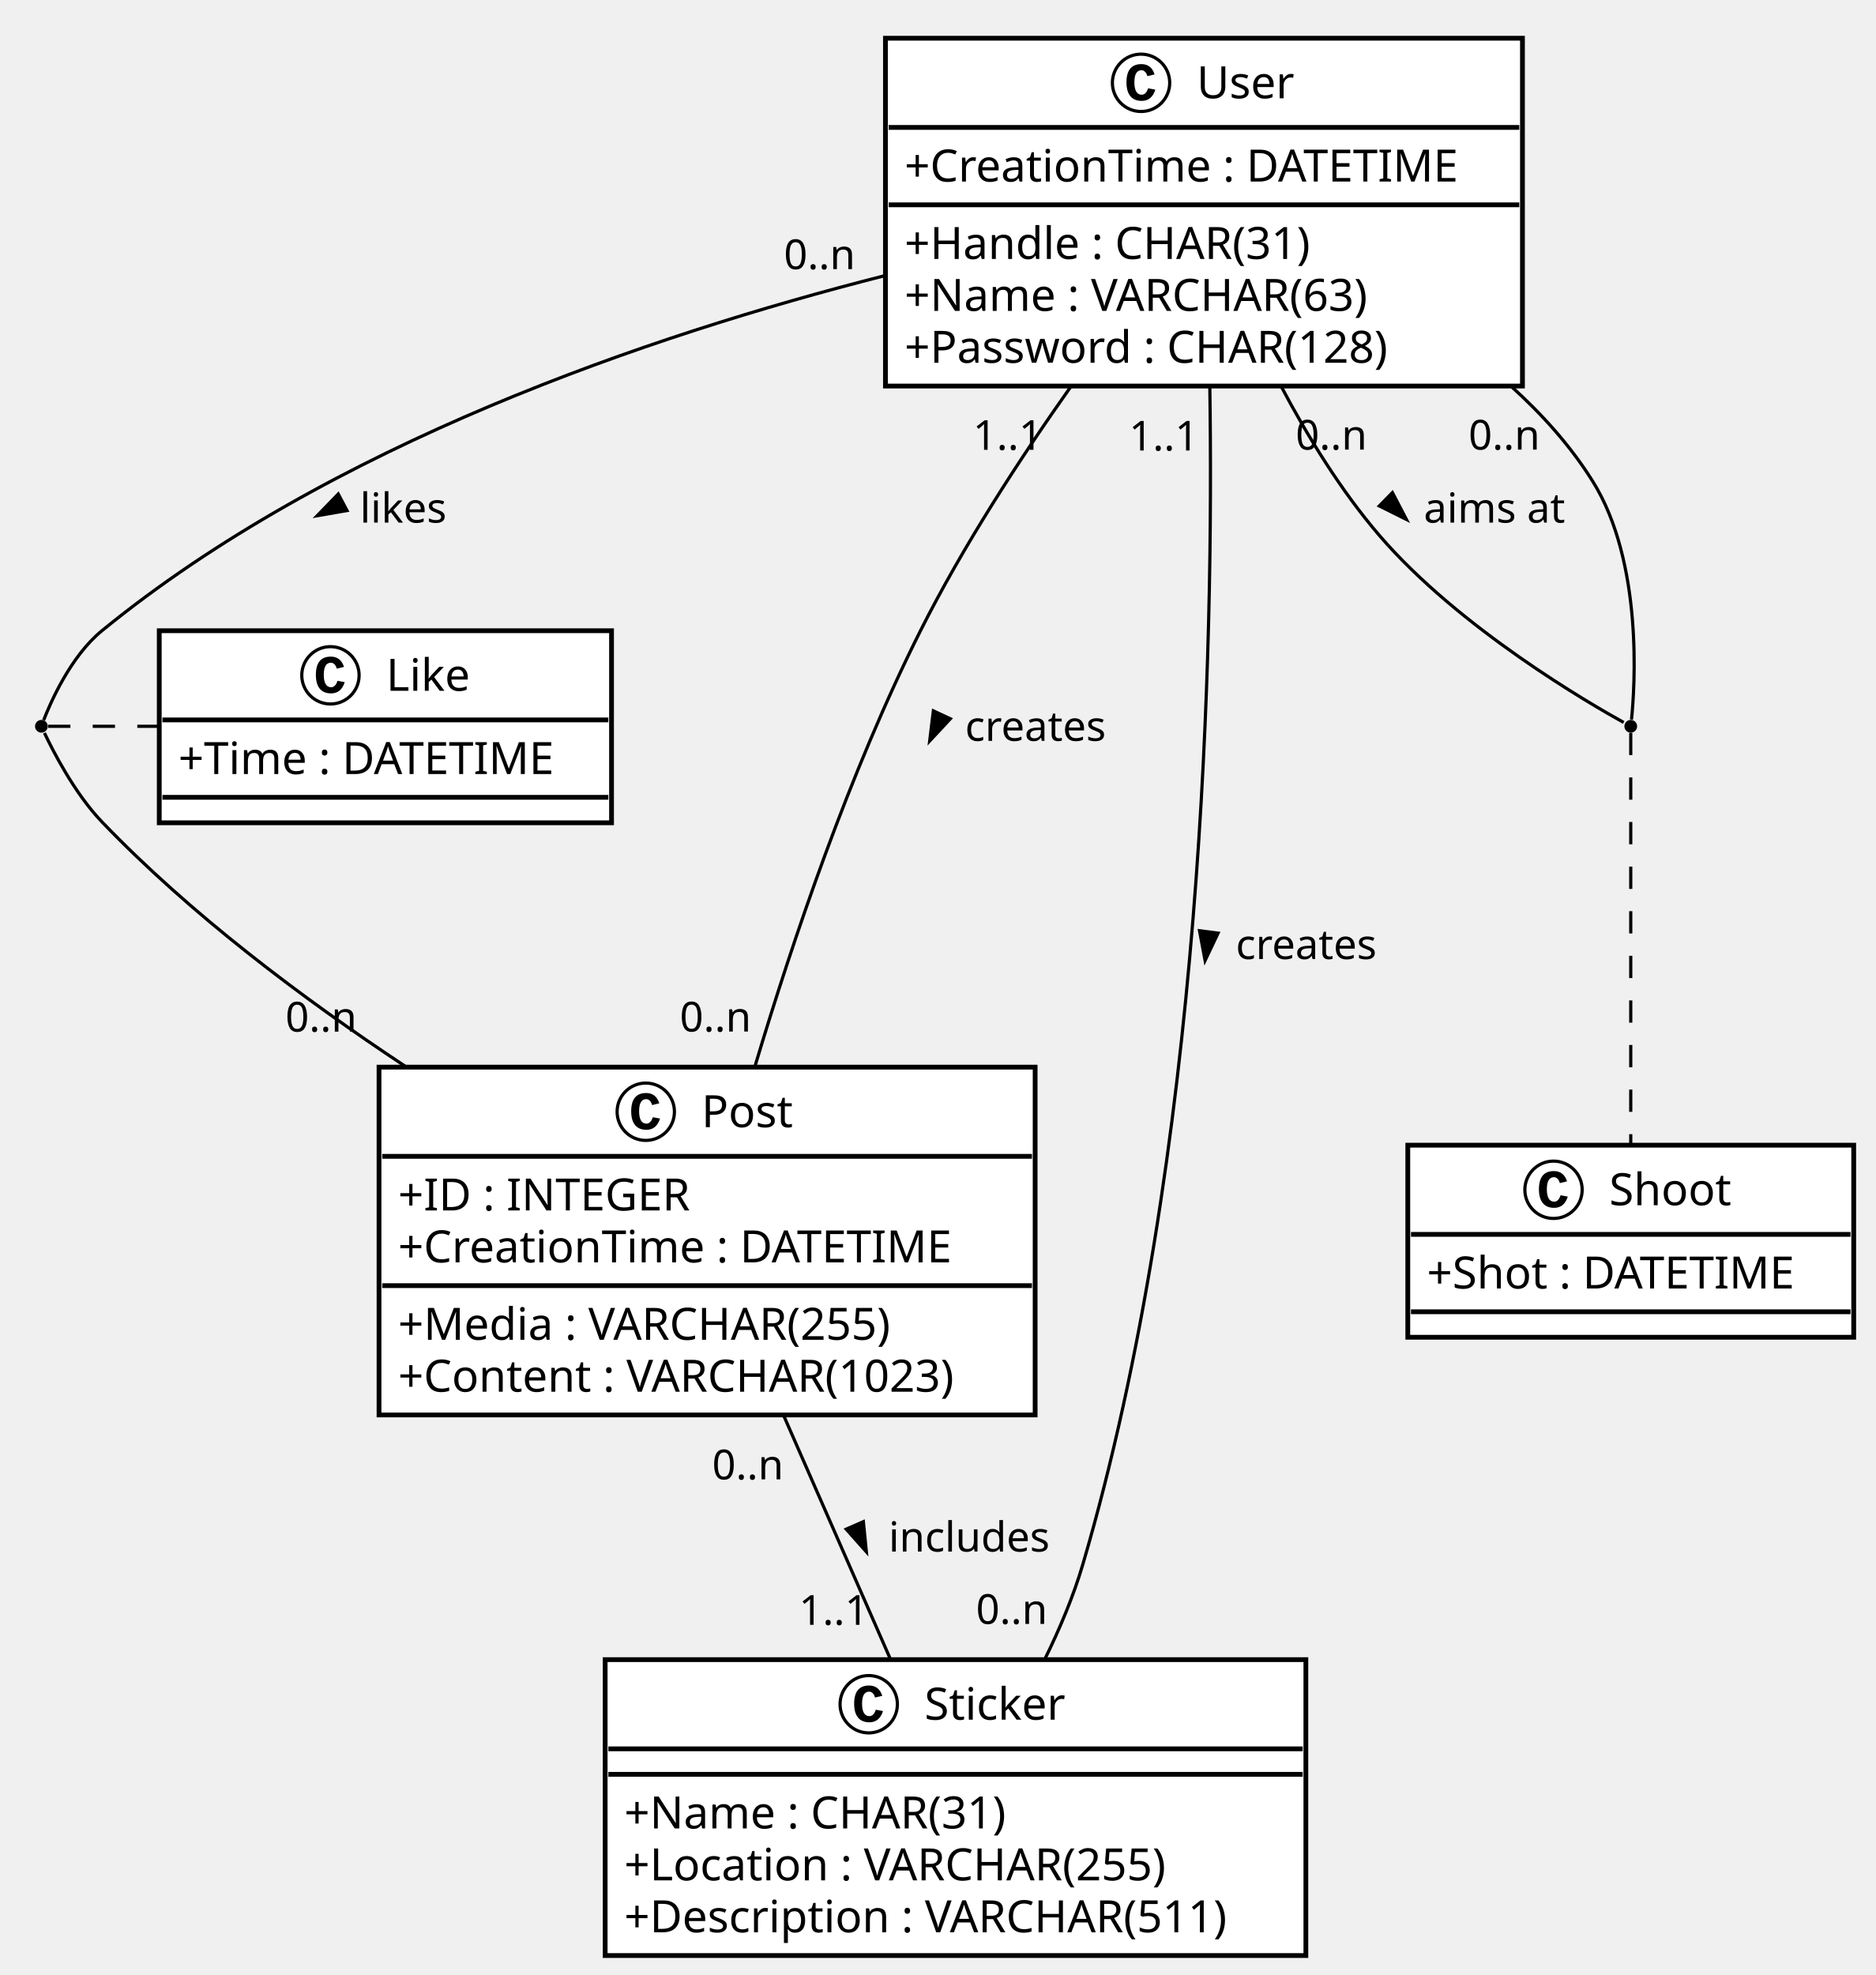
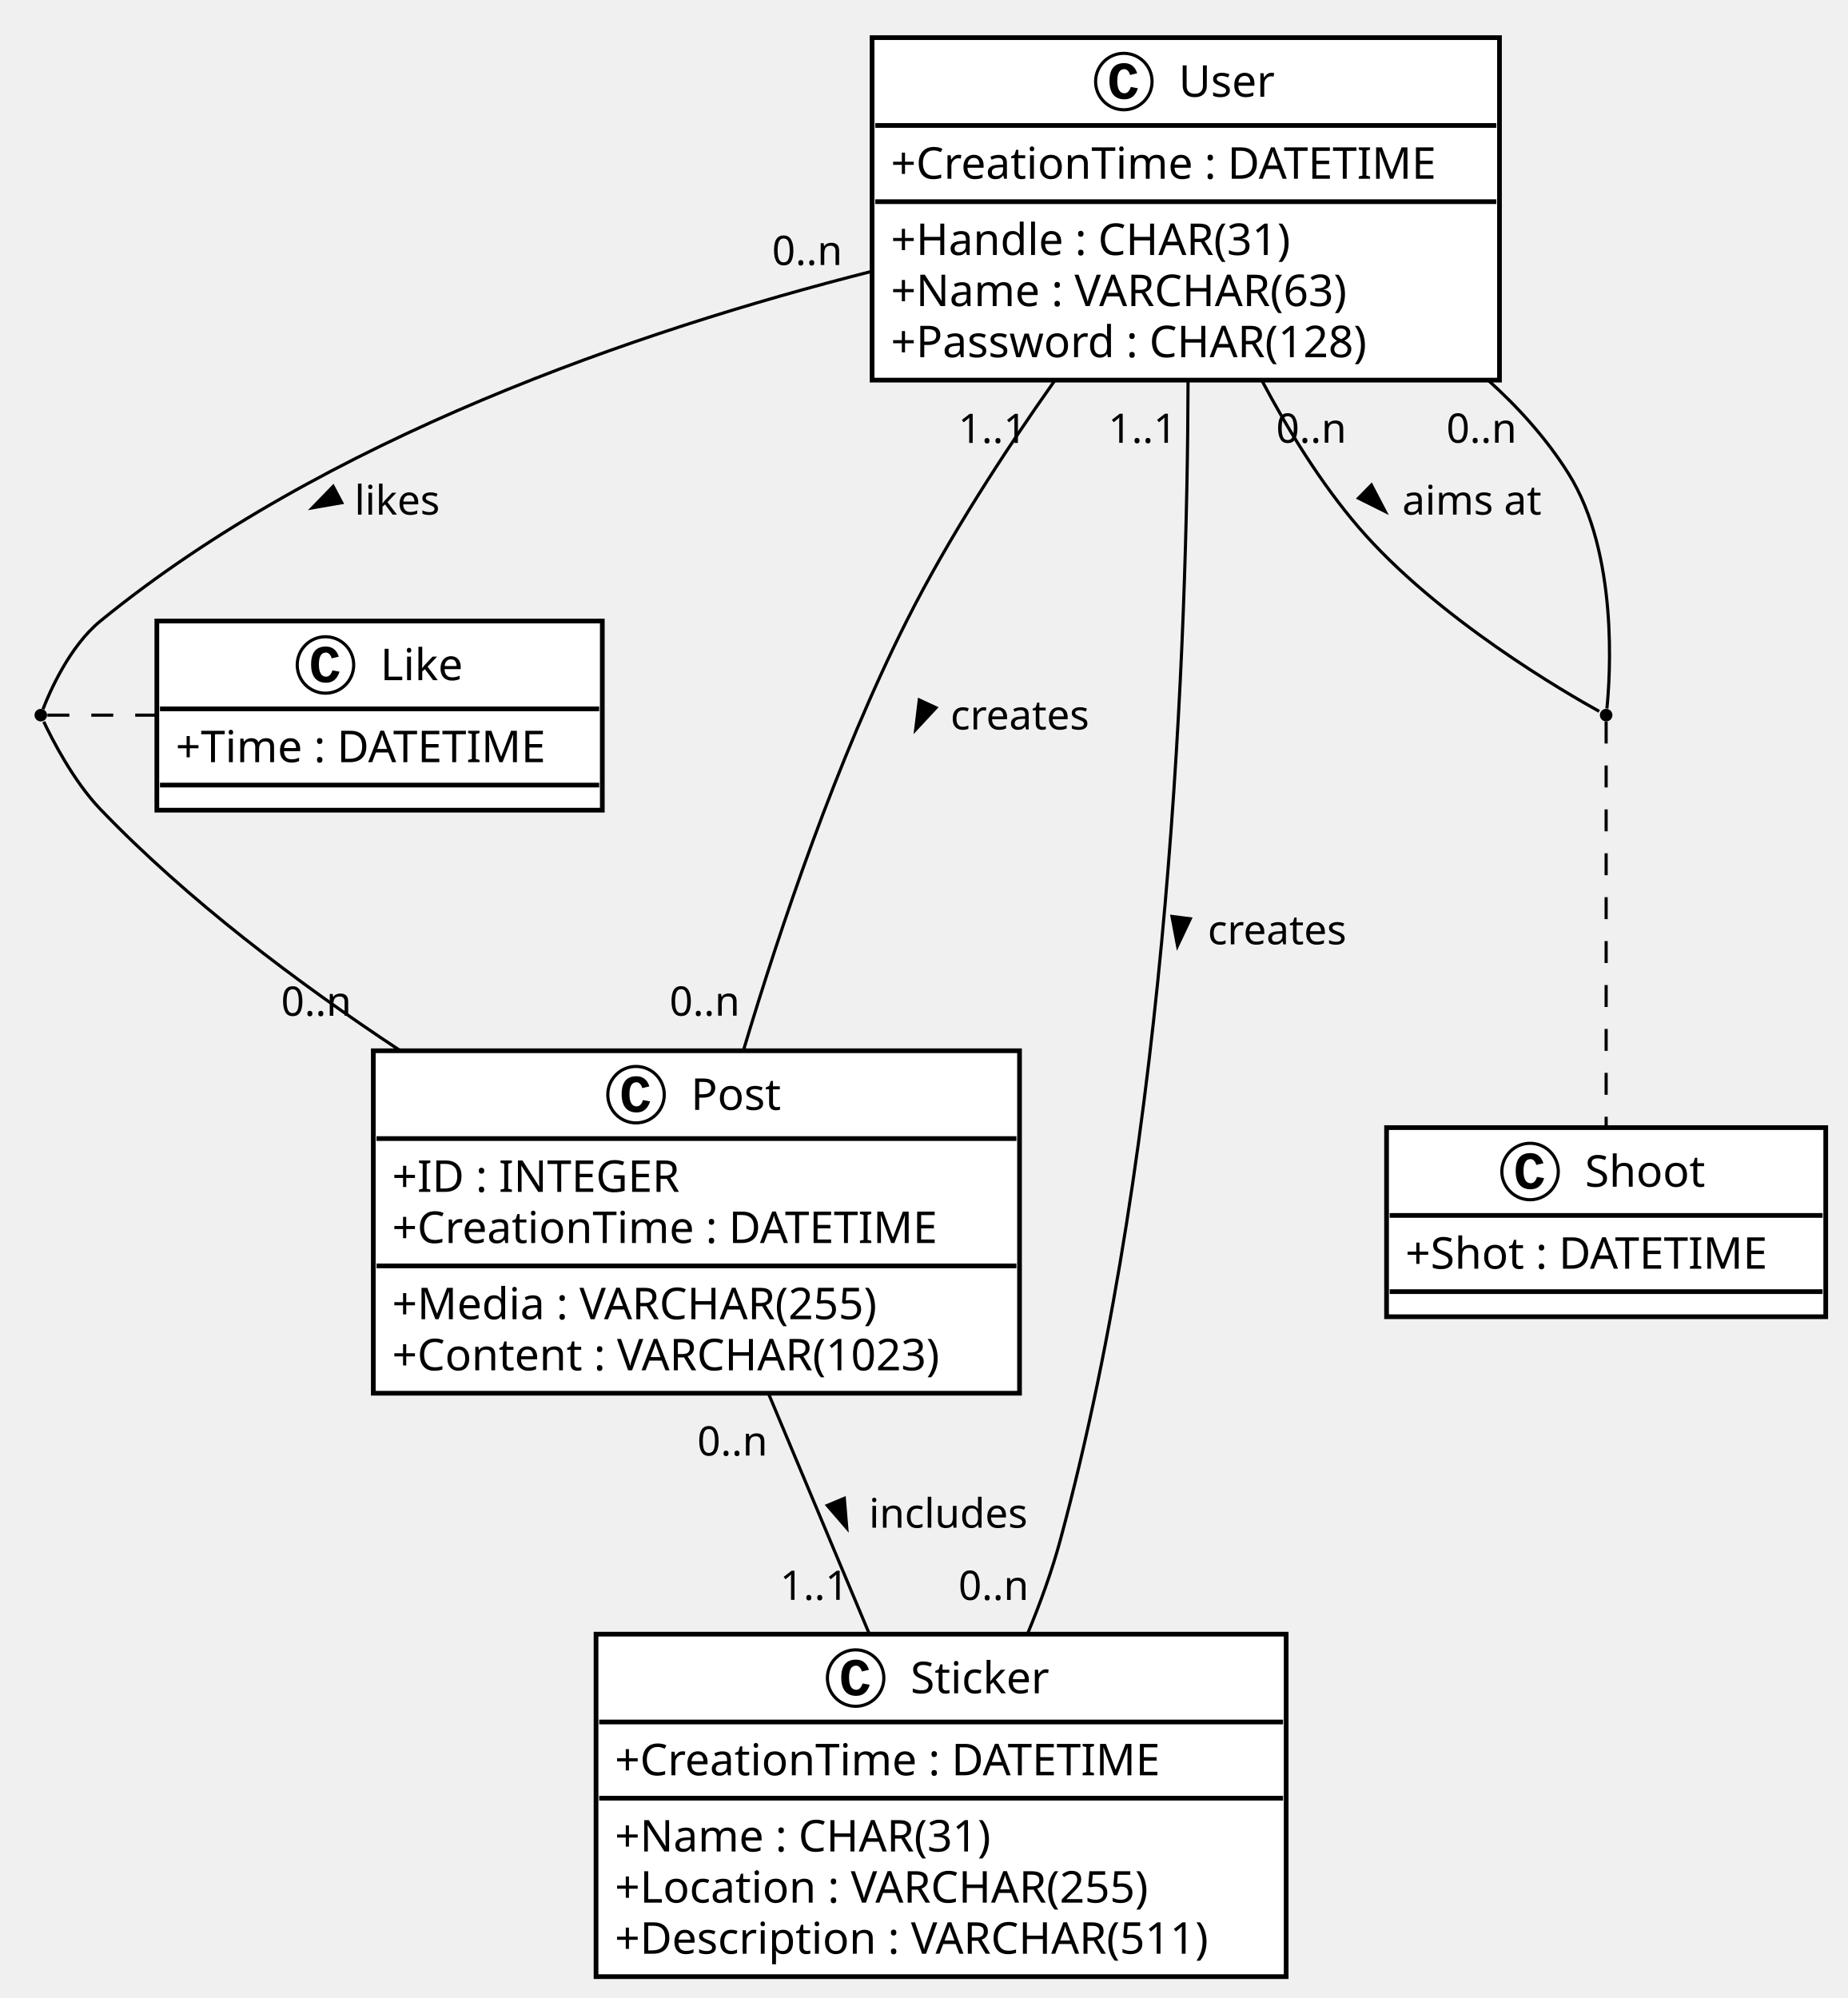
- <svg xmlns="http://www.w3.org/2000/svg" contentScriptType="application/ecmascript" contentStyleType="text/css" height="620px" preserveAspectRatio="none" style="width:589px;height:620px;background:#FFFFFF;" version="1.1" viewBox="0 0 589 620" width="589px" zoomAndPan="magnify">
+ <svg xmlns="http://www.w3.org/2000/svg" contentScriptType="application/ecmascript" contentStyleType="text/css" height="637px" preserveAspectRatio="none" style="width:589px;height:637px;background:#FFFFFF;" version="1.1" viewBox="0 0 589 637" width="589px" zoomAndPan="magnify">
  <defs />
  <g>
    <rect codeLine="4" fill="#FFFFFF" height="109.188" id="User" style="stroke:#000000;stroke-width:1.5;" width="200" x="278" y="12" />
    <ellipse cx="358.25" cy="26" fill="#FFFFFF" rx="9" ry="9" style="stroke:#000000;stroke-width:1.0;" />
    <path d="M356.156,25.844 Q356.156,27.719 356.734,28.734 Q357.312,29.734 358.469,29.734 Q359.812,29.734 360.469,27.719 L362.734,28.141 Q361.625,31.672 358.453,31.672 Q356.109,31.672 354.891,30.188 Q353.672,28.703 353.672,25.844 Q353.672,20.125 358.375,20.125 Q359.922,20.125 360.953,20.938 Q362,21.75 362.5,23.359 L360.234,23.906 Q360,23.031 359.516,22.547 Q359.031,22.047 358.406,22.047 Q356.156,22.047 356.156,25.844 Z " fill="#000000" />
    <text fill="#000000" font-family="Verdana" font-size="14" lengthAdjust="spacing" textLength="32" x="375.75" y="30.847">User</text>
    <line style="stroke:#000000;stroke-width:1.5;" x1="279" x2="477" y1="40" y2="40" />
    <text fill="#000000" font-family="Verdana" font-size="14" lengthAdjust="spacing" textLength="188" x="284" y="56.995">+CreationTime : DATETIME</text>
    <line style="stroke:#000000;stroke-width:1.5;" x1="279" x2="477" y1="64.297" y2="64.297" />
    <text fill="#000000" font-family="Verdana" font-size="14" lengthAdjust="spacing" textLength="140" x="284" y="81.292">+Handle : CHAR(31)</text>
    <text fill="#000000" font-family="Verdana" font-size="14" lengthAdjust="spacing" textLength="160" x="284" y="97.589">+Name : VARCHAR(63)</text>
    <text fill="#000000" font-family="Verdana" font-size="14" lengthAdjust="spacing" textLength="168" x="284" y="113.886">+Password : CHAR(128)</text>
    <rect codeLine="11" fill="#FFFFFF" height="109.188" id="Post" style="stroke:#000000;stroke-width:1.5;" width="206" x="119" y="335" />
    <ellipse cx="202.75" cy="349" fill="#FFFFFF" rx="9" ry="9" style="stroke:#000000;stroke-width:1.0;" />
    <path d="M200.656,348.844 Q200.656,350.719 201.234,351.734 Q201.812,352.734 202.969,352.734 Q204.312,352.734 204.969,350.719 L207.234,351.141 Q206.125,354.672 202.953,354.672 Q200.609,354.672 199.391,353.188 Q198.172,351.703 198.172,348.844 Q198.172,343.125 202.875,343.125 Q204.422,343.125 205.453,343.938 Q206.5,344.75 207,346.359 L204.734,346.906 Q204.5,346.031 204.016,345.547 Q203.531,345.047 202.906,345.047 Q200.656,345.047 200.656,348.844 Z " fill="#000000" />
    <text fill="#000000" font-family="Verdana" font-size="14" lengthAdjust="spacing" textLength="31" x="220.25" y="353.847">Post</text>
    <line style="stroke:#000000;stroke-width:1.5;" x1="120" x2="324" y1="363" y2="363" />
    <text fill="#000000" font-family="Verdana" font-size="14" lengthAdjust="spacing" textLength="100" x="125" y="379.995">+ID : INTEGER</text>
    <text fill="#000000" font-family="Verdana" font-size="14" lengthAdjust="spacing" textLength="188" x="125" y="396.292">+CreationTime : DATETIME</text>
    <line style="stroke:#000000;stroke-width:1.5;" x1="120" x2="324" y1="403.594" y2="403.594" />
    <text fill="#000000" font-family="Verdana" font-size="14" lengthAdjust="spacing" textLength="170" x="125" y="420.589">+Media : VARCHAR(255)</text>
    <text fill="#000000" font-family="Verdana" font-size="14" lengthAdjust="spacing" textLength="194" x="125" y="436.886">+Content : VARCHAR(1023)</text>
-     <rect codeLine="22" fill="#FFFFFF" height="92.891" id="Sticker" style="stroke:#000000;stroke-width:1.5;" width="220" x="190" y="521" />
+     <rect codeLine="22" fill="#FFFFFF" height="109.188" id="Sticker" style="stroke:#000000;stroke-width:1.5;" width="220" x="190" y="521" />
    <ellipse cx="272.75" cy="535" fill="#FFFFFF" rx="9" ry="9" style="stroke:#000000;stroke-width:1.0;" />
    <path d="M270.656,534.844 Q270.656,536.719 271.234,537.734 Q271.812,538.734 272.969,538.734 Q274.312,538.734 274.969,536.719 L277.234,537.141 Q276.125,540.672 272.953,540.672 Q270.609,540.672 269.391,539.188 Q268.172,537.703 268.172,534.844 Q268.172,529.125 272.875,529.125 Q274.422,529.125 275.453,529.938 Q276.5,530.75 277,532.359 L274.734,532.906 Q274.5,532.031 274.016,531.547 Q273.531,531.047 272.906,531.047 Q270.656,531.047 270.656,534.844 Z " fill="#000000" />
    <text fill="#000000" font-family="Verdana" font-size="14" lengthAdjust="spacing" textLength="47" x="290.25" y="539.847">Sticker</text>
    <line style="stroke:#000000;stroke-width:1.5;" x1="191" x2="409" y1="549" y2="549" />
-     <line style="stroke:#000000;stroke-width:1.5;" x1="191" x2="409" y1="557" y2="557" />
-     <text fill="#000000" font-family="Verdana" font-size="14" lengthAdjust="spacing" textLength="132" x="196" y="573.995">+Name : CHAR(31)</text>
-     <text fill="#000000" font-family="Verdana" font-size="14" lengthAdjust="spacing" textLength="187" x="196" y="590.292">+Location : VARCHAR(255)</text>
-     <text fill="#000000" font-family="Verdana" font-size="14" lengthAdjust="spacing" textLength="208" x="196" y="606.589">+Description : VARCHAR(511)</text>
-     <rect codeLine="39" fill="#FFFFFF" height="60.297" id="Shoot" style="stroke:#000000;stroke-width:1.5;" width="140" x="442" y="359.5" />
+     <text fill="#000000" font-family="Verdana" font-size="14" lengthAdjust="spacing" textLength="188" x="196" y="565.995">+CreationTime : DATETIME</text>
+     <line style="stroke:#000000;stroke-width:1.5;" x1="191" x2="409" y1="573.297" y2="573.297" />
+     <text fill="#000000" font-family="Verdana" font-size="14" lengthAdjust="spacing" textLength="132" x="196" y="590.292">+Name : CHAR(31)</text>
+     <text fill="#000000" font-family="Verdana" font-size="14" lengthAdjust="spacing" textLength="187" x="196" y="606.589">+Location : VARCHAR(255)</text>
+     <text fill="#000000" font-family="Verdana" font-size="14" lengthAdjust="spacing" textLength="208" x="196" y="622.886">+Description : VARCHAR(511)</text>
+     <rect codeLine="40" fill="#FFFFFF" height="60.297" id="Shoot" style="stroke:#000000;stroke-width:1.5;" width="140" x="442" y="359.5" />
    <ellipse cx="487.75" cy="373.5" fill="#FFFFFF" rx="9" ry="9" style="stroke:#000000;stroke-width:1.0;" />
    <path d="M485.656,373.344 Q485.656,375.219 486.234,376.234 Q486.812,377.234 487.969,377.234 Q489.312,377.234 489.969,375.219 L492.234,375.641 Q491.125,379.172 487.953,379.172 Q485.609,379.172 484.391,377.688 Q483.172,376.203 483.172,373.344 Q483.172,367.625 487.875,367.625 Q489.422,367.625 490.453,368.438 Q491.5,369.25 492,370.859 L489.734,371.406 Q489.5,370.531 489.016,370.047 Q488.531,369.547 487.906,369.547 Q485.656,369.547 485.656,373.344 Z " fill="#000000" />
    <text fill="#000000" font-family="Verdana" font-size="14" lengthAdjust="spacing" textLength="41" x="505.25" y="378.347">Shoot</text>
    <line style="stroke:#000000;stroke-width:1.5;" x1="443" x2="581" y1="387.5" y2="387.5" />
    <text fill="#000000" font-family="Verdana" font-size="14" lengthAdjust="spacing" textLength="128" x="448" y="404.495">+Shot : DATETIME</text>
    <line style="stroke:#000000;stroke-width:1.5;" x1="443" x2="581" y1="411.797" y2="411.797" />
    <ellipse cx="512" cy="228" fill="#000000" rx="2" ry="2" style="stroke:none;stroke-width:1.0;" />
-     <rect codeLine="47" fill="#FFFFFF" height="60.297" id="Like" style="stroke:#000000;stroke-width:1.5;" width="142" x="50" y="198" />
+     <rect codeLine="48" fill="#FFFFFF" height="60.297" id="Like" style="stroke:#000000;stroke-width:1.5;" width="142" x="50" y="198" />
    <ellipse cx="103.75" cy="212" fill="#FFFFFF" rx="9" ry="9" style="stroke:#000000;stroke-width:1.0;" />
    <path d="M101.656,211.844 Q101.656,213.719 102.234,214.734 Q102.812,215.734 103.969,215.734 Q105.312,215.734 105.969,213.719 L108.234,214.141 Q107.125,217.672 103.953,217.672 Q101.609,217.672 100.391,216.188 Q99.172,214.703 99.172,211.844 Q99.172,206.125 103.875,206.125 Q105.422,206.125 106.453,206.938 Q107.5,207.75 108,209.359 L105.734,209.906 Q105.5,209.031 105.016,208.547 Q104.531,208.047 103.906,208.047 Q101.656,208.047 101.656,211.844 Z " fill="#000000" />
    <text fill="#000000" font-family="Verdana" font-size="14" lengthAdjust="spacing" textLength="27" x="121.25" y="216.847">Like</text>
    <line style="stroke:#000000;stroke-width:1.5;" x1="51" x2="191" y1="226" y2="226" />
    <text fill="#000000" font-family="Verdana" font-size="14" lengthAdjust="spacing" textLength="130" x="56" y="242.995">+Time : DATETIME</text>
    <line style="stroke:#000000;stroke-width:1.5;" x1="51" x2="191" y1="250.297" y2="250.297" />
    <ellipse cx="13" cy="228" fill="#000000" rx="2" ry="2" style="stroke:none;stroke-width:1.0;" />
-     <path d="M402.155,121.126 C410.631,137.143 421.061,154.08 433,168 C458.115,197.284 499.763,221.258 509.783,226.795 " fill="none" id="User-apoint203" style="stroke:#000000;stroke-width:1.0;" />
+     <path d="M402.155,121.126 C410.631,137.143 421.061,154.08 433,168 C458.115,197.284 499.763,221.258 509.783,226.795 " fill="none" id="User-apoint283" style="stroke:#000000;stroke-width:1.0;" />
    <polygon fill="#000000" points="441.568,163.069,437.173,154.635,433.055,158.83,441.568,163.069" style="stroke:#000000;stroke-width:1.0;" />
    <text fill="#000000" font-family="Verdana" font-size="13" lengthAdjust="spacing" textLength="48" x="447" y="164.067">aims at</text>
    <text fill="#000000" font-family="Verdana" font-size="13" lengthAdjust="spacing" textLength="24" x="406.788" y="141.149">0..n</text>
-     <path d="M512.239,225.895 C513.211,216.373 516.093,176.68 500,151 C493.091,139.975 484.16,130.011 474.274,121.12 " fill="none" id="apoint203-User" style="stroke:#000000;stroke-width:1.0;" />
+     <path d="M512.239,225.895 C513.211,216.373 516.093,176.68 500,151 C493.091,139.975 484.16,130.011 474.274,121.12 " fill="none" id="apoint283-User" style="stroke:#000000;stroke-width:1.0;" />
    <text fill="#000000" font-family="Verdana" font-size="13" lengthAdjust="spacing" textLength="24" x="461.071" y="141.142">0..n</text>
-     <path d="M512,230.042 C512,243.187 512,316.68 512,359.159 " fill="none" id="apoint203-Shoot" style="stroke:#000000;stroke-width:1.0;stroke-dasharray:7.0,7.0;" />
-     <path codeLine="33" d="M336.336,121.182 C320.135,144.094 302.309,171.522 289,198 C266.774,242.216 248.764,295.58 237.036,334.733 " fill="none" id="User-Post" style="stroke:#000000;stroke-width:1.0;" />
+     <path d="M512,230.042 C512,243.187 512,316.68 512,359.159 " fill="none" id="apoint283-Shoot" style="stroke:#000000;stroke-width:1.0;stroke-dasharray:7.0,7.0;" />
+     <path codeLine="34" d="M336.336,121.182 C320.135,144.094 302.309,171.522 289,198 C266.774,242.216 248.764,295.58 237.036,334.733 " fill="none" id="User-Post" style="stroke:#000000;stroke-width:1.0;" />
    <polygon fill="#000000" points="291.892,232.6,298.37,225.638,293.041,223.159,291.892,232.6" style="stroke:#000000;stroke-width:1.0;" />
    <text fill="#000000" font-family="Verdana" font-size="13" lengthAdjust="spacing" textLength="48" x="303" y="232.567">creates</text>
    <text fill="#000000" font-family="Verdana" font-size="13" lengthAdjust="spacing" textLength="24" x="305.461" y="141.212">1..1</text>
    <text fill="#000000" font-family="Verdana" font-size="13" lengthAdjust="spacing" textLength="24" x="213.425" y="323.818">0..n</text>
-     <path codeLine="34" d="M379.834,121.028 C381.108,203.061 377.775,362.318 340,491 C337.045,501.066 332.715,511.347 327.984,520.973 " fill="none" id="User-Sticker" style="stroke:#000000;stroke-width:1.0;" />
-     <polygon fill="#000000" points="378.357,301.525,382.435,292.933,376.606,292.177,378.357,301.525" style="stroke:#000000;stroke-width:1.0;" />
-     <text fill="#000000" font-family="Verdana" font-size="13" lengthAdjust="spacing" textLength="48" x="388" y="301.067">creates</text>
-     <text fill="#000000" font-family="Verdana" font-size="13" lengthAdjust="spacing" textLength="24" x="354.468" y="141.426">1..1</text>
-     <text fill="#000000" font-family="Verdana" font-size="13" lengthAdjust="spacing" textLength="24" x="306.431" y="509.786">0..n</text>
-     <path codeLine="35" d="M246.039,444.358 C256.782,468.874 269.31,497.464 279.589,520.922 " fill="none" id="Post-Sticker" style="stroke:#000000;stroke-width:1.0;" />
-     <polygon fill="#000000" points="272.007,487.146,271.068,477.682,265.685,480.041,272.007,487.146" style="stroke:#000000;stroke-width:1.0;" />
-     <text fill="#000000" font-family="Verdana" font-size="13" lengthAdjust="spacing" textLength="52" x="279" y="487.067">includes</text>
-     <text fill="#000000" font-family="Verdana" font-size="13" lengthAdjust="spacing" textLength="24" x="223.582" y="464.411">0..n</text>
-     <text fill="#000000" font-family="Verdana" font-size="13" lengthAdjust="spacing" textLength="24" x="250.829" y="510.063">1..1</text>
-     <path d="M277.654,86.576 C203.498,105.422 103.43,139.678 32,198 C22.067,206.11 15.732,220.846 13.706,226.087 " fill="none" id="User-apoint213" style="stroke:#000000;stroke-width:1.0;" />
+     <path codeLine="35" d="M378.724,121.155 C378.504,203.015 373.001,361.668 338,491 C335.311,500.937 331.591,511.187 327.524,520.972 " fill="none" id="User-Sticker" style="stroke:#000000;stroke-width:1.0;" />
+     <polygon fill="#000000" points="375.365,301.526,379.429,292.927,373.599,292.181,375.365,301.526" style="stroke:#000000;stroke-width:1.0;" />
+     <text fill="#000000" font-family="Verdana" font-size="13" lengthAdjust="spacing" textLength="48" x="385" y="301.067">creates</text>
+     <text fill="#000000" font-family="Verdana" font-size="13" lengthAdjust="spacing" textLength="24" x="353.28" y="141.182">1..1</text>
+     <text fill="#000000" font-family="Verdana" font-size="13" lengthAdjust="spacing" textLength="24" x="305.514" y="510.088">0..n</text>
+     <path codeLine="36" d="M244.875,444.049 C255.035,468.275 266.966,496.726 277.125,520.952 " fill="none" id="Post-Sticker" style="stroke:#000000;stroke-width:1.0;" />
+     <polygon fill="#000000" points="269.934,487.177,269.146,477.7,263.725,479.973,269.934,487.177" style="stroke:#000000;stroke-width:1.0;" />
+     <text fill="#000000" font-family="Verdana" font-size="13" lengthAdjust="spacing" textLength="52" x="277" y="487.067">includes</text>
+     <text fill="#000000" font-family="Verdana" font-size="13" lengthAdjust="spacing" textLength="24" x="222.269" y="464.063">0..n</text>
+     <text fill="#000000" font-family="Verdana" font-size="13" lengthAdjust="spacing" textLength="24" x="248.656" y="510.065">1..1</text>
+     <path d="M277.654,86.576 C203.498,105.422 103.43,139.678 32,198 C22.067,206.11 15.732,220.846 13.706,226.087 " fill="none" id="User-apoint293" style="stroke:#000000;stroke-width:1.0;" />
    <polygon fill="#000000" points="99.579,161.903,108.95,160.274,106.203,155.078,99.579,161.903" style="stroke:#000000;stroke-width:1.0;" />
    <text fill="#000000" font-family="Verdana" font-size="13" lengthAdjust="spacing" textLength="28" x="113" y="164.067">likes</text>
    <text fill="#000000" font-family="Verdana" font-size="13" lengthAdjust="spacing" textLength="24" x="246.105" y="84.487">0..n</text>
-     <path d="M13.955,230.088 C16.396,235.264 23.29,248.927 32,258 C59.781,286.94 94.85,313.335 127.274,334.759 " fill="none" id="apoint213-Post" style="stroke:#000000;stroke-width:1.0;" />
+     <path d="M13.955,230.088 C16.396,235.264 23.29,248.927 32,258 C59.781,286.94 94.85,313.335 127.274,334.759 " fill="none" id="apoint293-Post" style="stroke:#000000;stroke-width:1.0;" />
    <text fill="#000000" font-family="Verdana" font-size="13" lengthAdjust="spacing" textLength="24" x="89.6" y="323.848">0..n</text>
-     <path d="M15.109,228 C26.691,228 38.273,228 49.855,228 " fill="none" id="apoint213-Like" style="stroke:#000000;stroke-width:1.0;stroke-dasharray:7.0,7.0;" />
+     <path d="M15.109,228 C26.691,228 38.273,228 49.855,228 " fill="none" id="apoint293-Like" style="stroke:#000000;stroke-width:1.0;stroke-dasharray:7.0,7.0;" />
  </g>
</svg>
